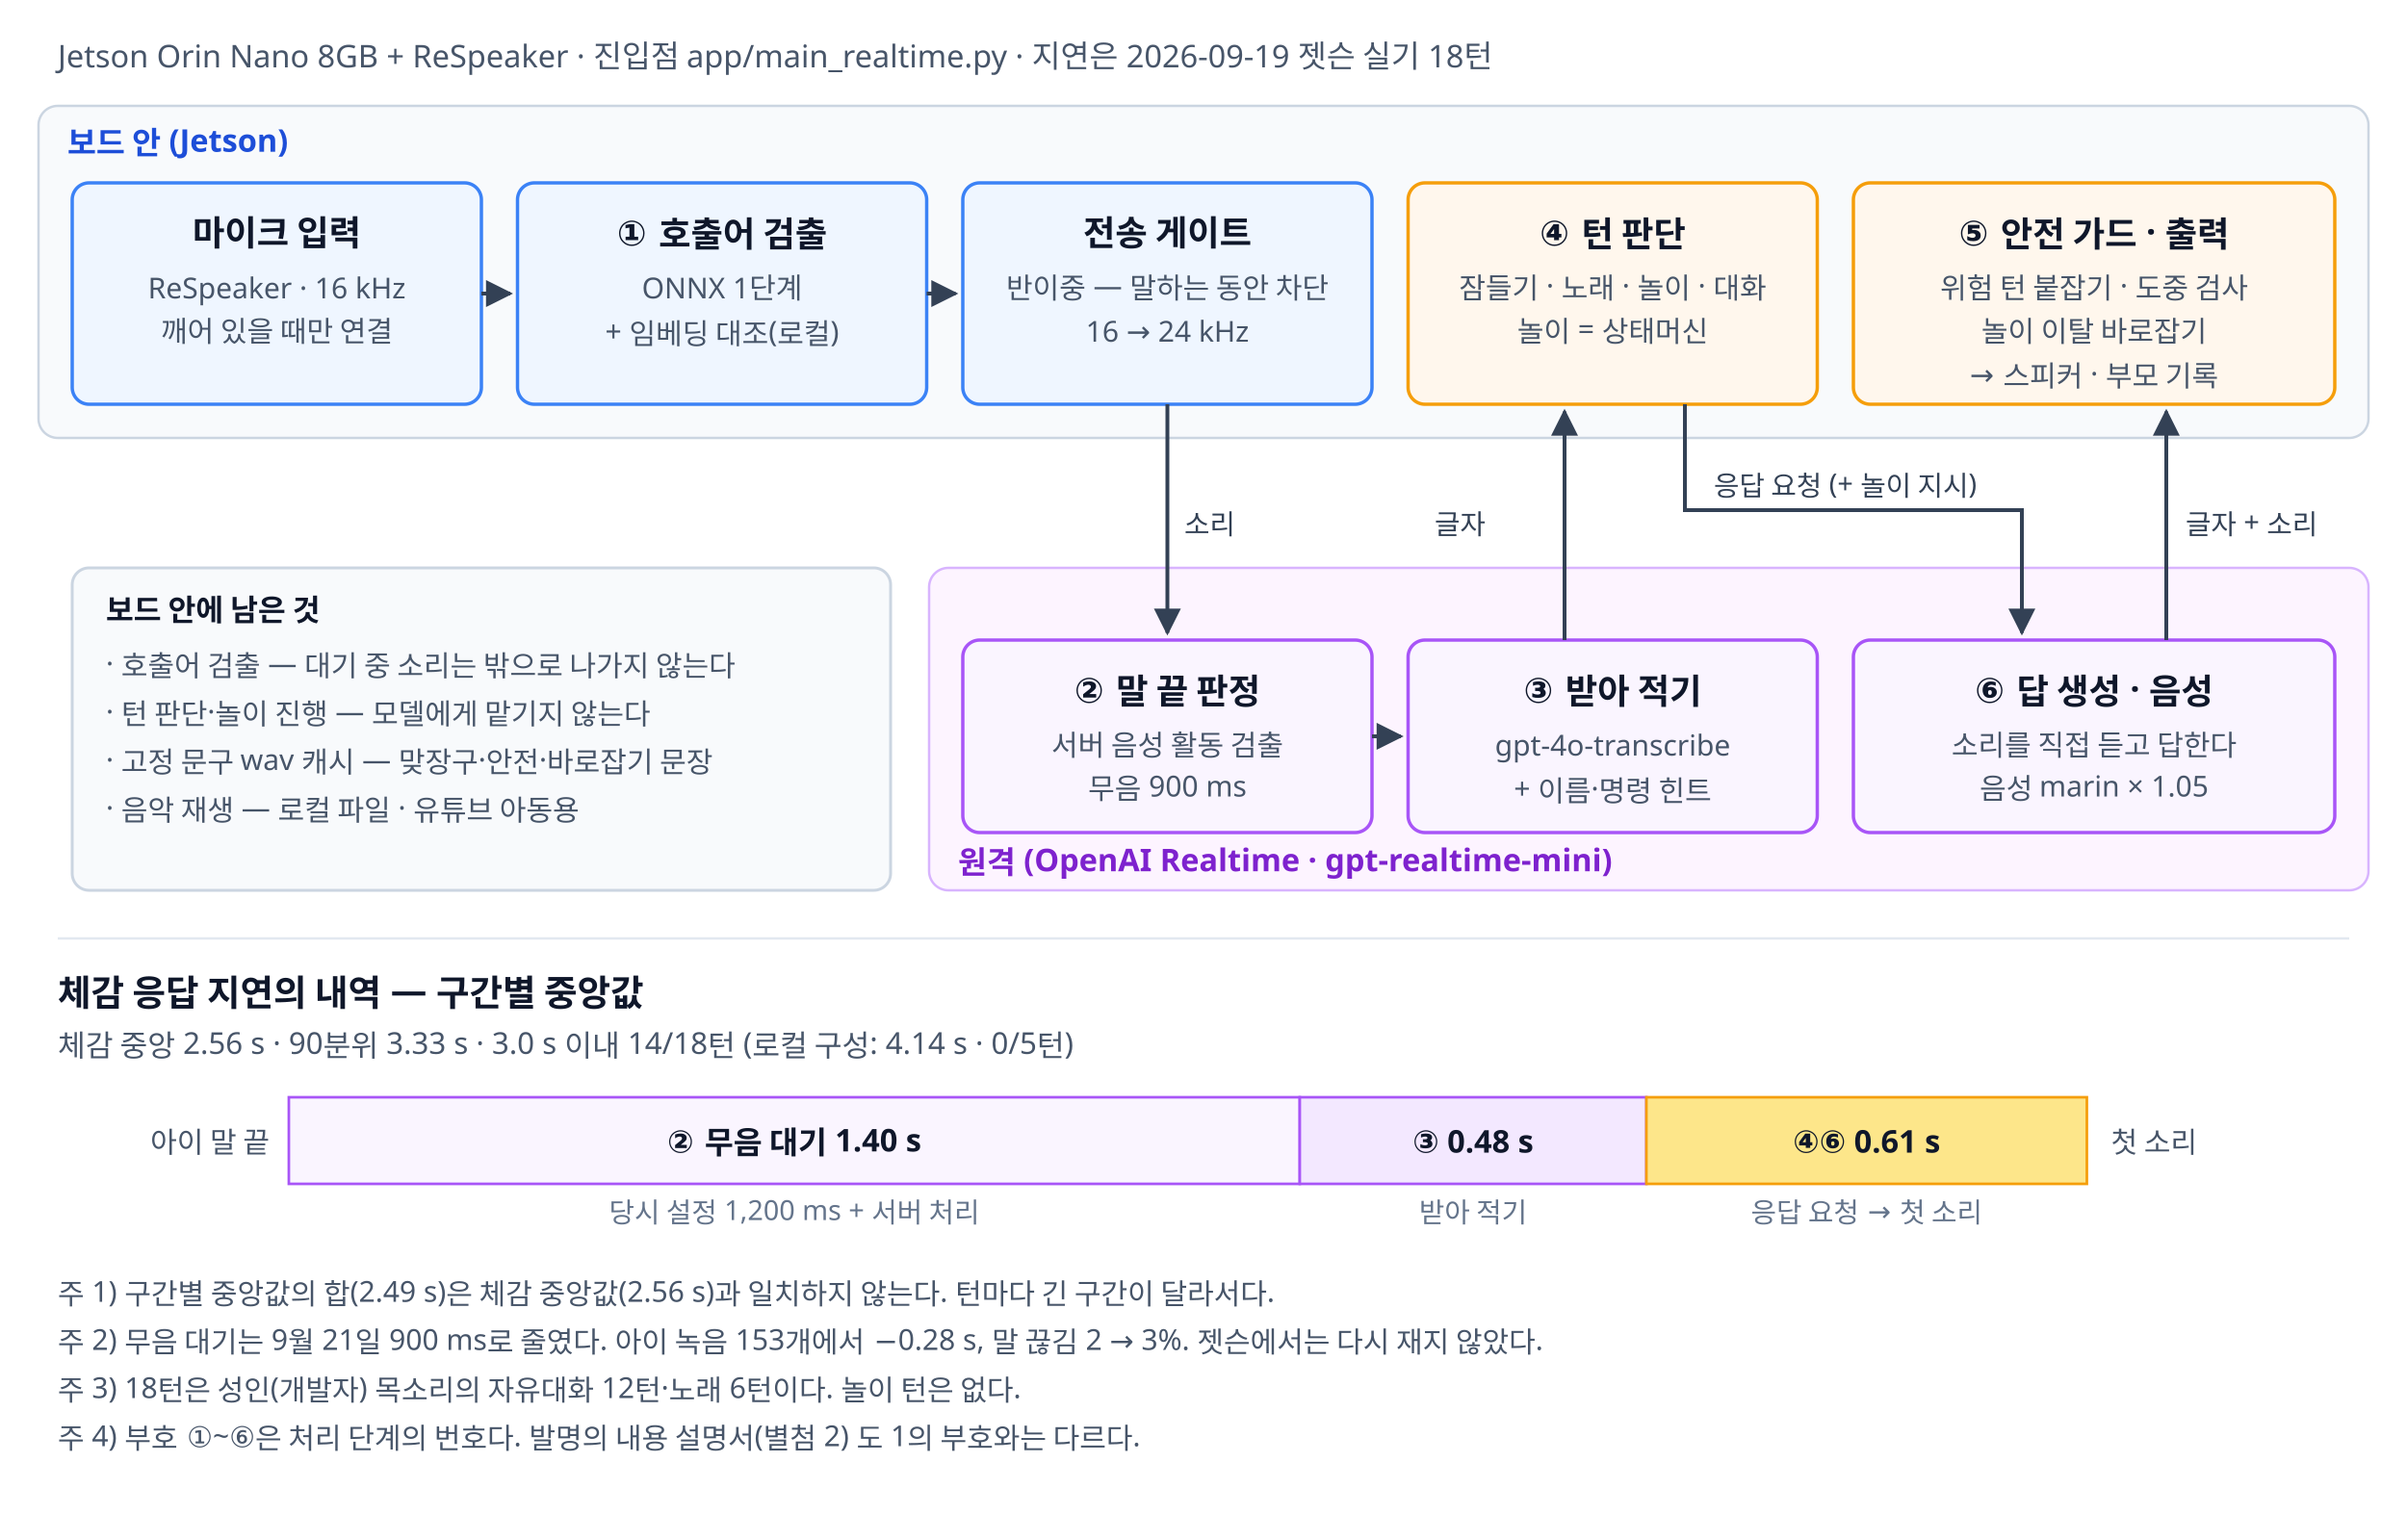
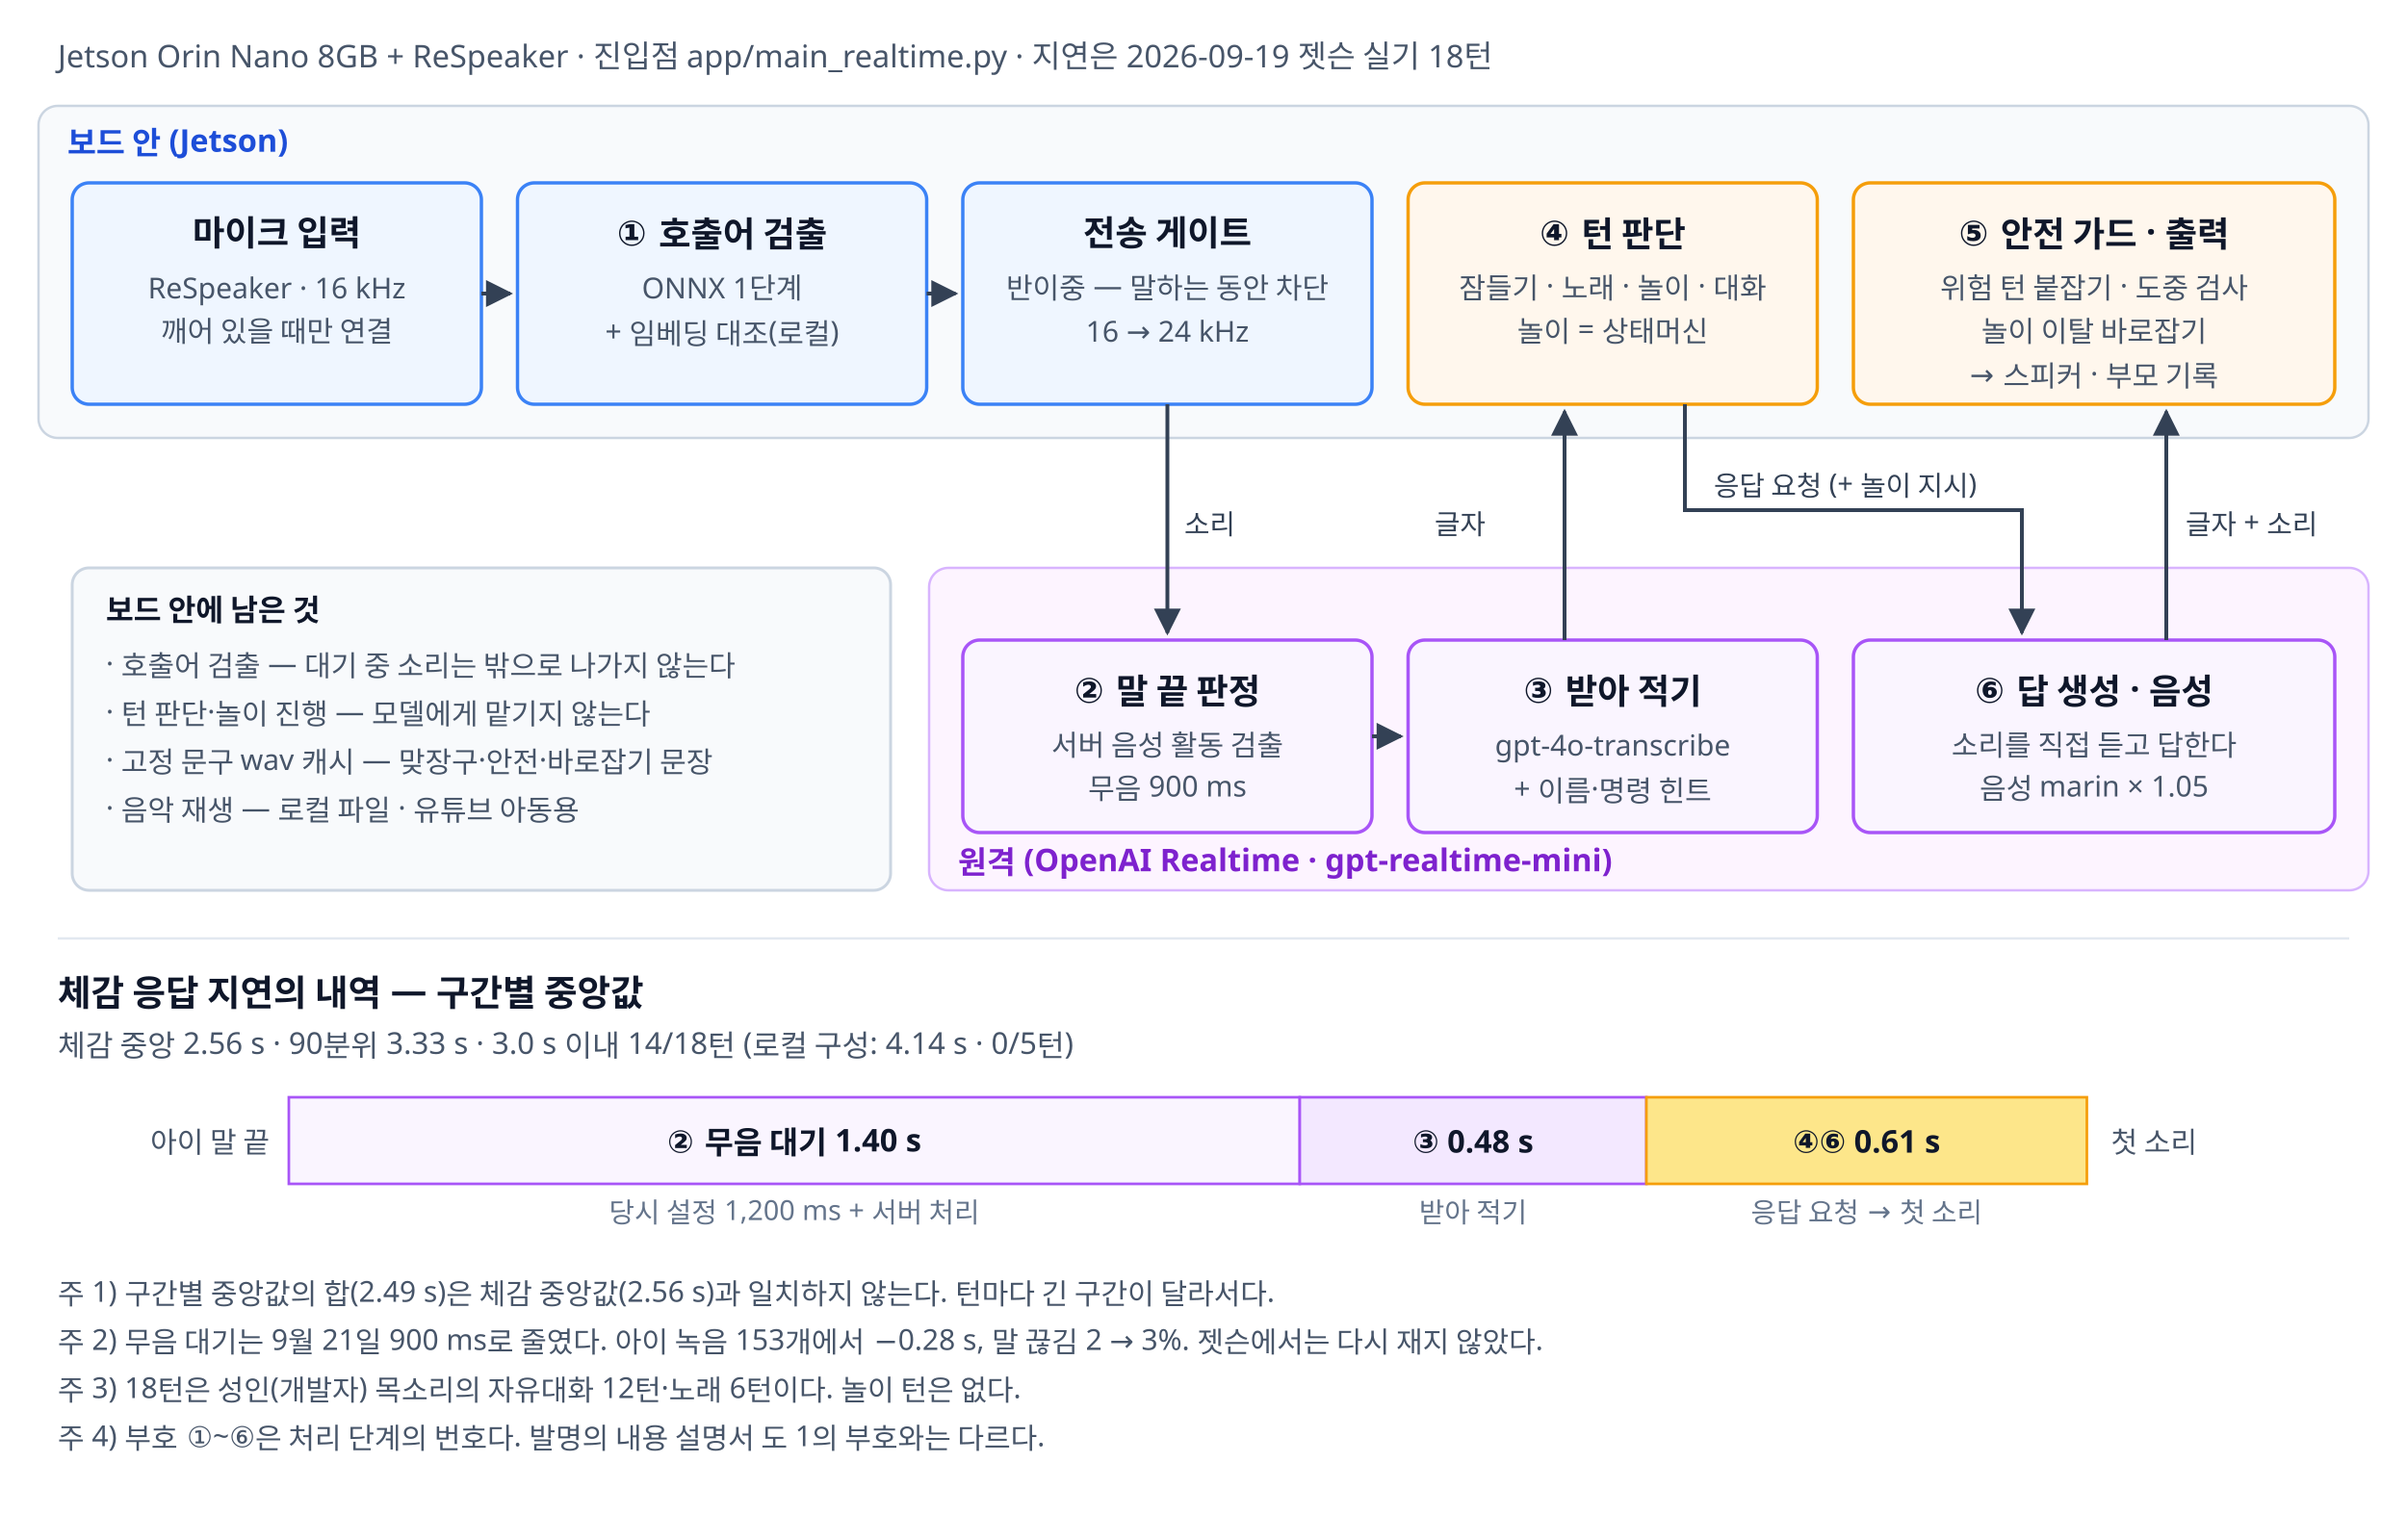
<svg xmlns="http://www.w3.org/2000/svg" viewBox="0 0 1000 640" width="1000" height="640" font-family="'Malgun Gothic','Apple SD Gothic Neo','Noto Sans KR',sans-serif">
  <defs>
    <marker id="ar" viewBox="0 0 10 10" refX="9" refY="5" markerWidth="7" markerHeight="7" orient="auto-start-reverse">
      <path d="M0,0 L10,5 L0,10 z" fill="#334155" />
    </marker>
    <marker id="ard" viewBox="0 0 10 10" refX="9" refY="5" markerWidth="6" markerHeight="6" orient="auto-start-reverse">
      <path d="M0,0 L10,5 L0,10 z" fill="#94a3b8" />
    </marker>
  </defs>
  <rect x="0" y="0" width="1000" height="640" fill="#ffffff" />
  <text x="24" y="28" font-size="13" fill="#475569">Jetson Orin Nano 8GB + ReSpeaker · 진입점 app/main_realtime.py · 지연은 2026-09-19 젯슨 실기 18턴</text>
  <rect x="16" y="44" width="968" height="138" rx="8" fill="#f8fafc" stroke="#cbd5e1" stroke-width="1" />
  <text x="28" y="64" font-size="13" font-weight="700" fill="#1d4ed8">보드 안 (Jetson)</text>
  <g fill="#eff6ff" stroke="#3b82f6" stroke-width="1.4">
    <rect x="30" y="76" width="170" height="92" rx="7" />
    <rect x="215" y="76" width="170" height="92" rx="7" />
    <rect x="400" y="76" width="170" height="92" rx="7" />
  </g>
  <g fill="#fff7ed" stroke="#f59e0b" stroke-width="1.4">
    <rect x="585" y="76" width="170" height="92" rx="7" />
    <rect x="770" y="76" width="200" height="92" rx="7" />
  </g>
  <g font-size="14.5" fill="#0f172a" text-anchor="middle" font-weight="700">
    <text x="115" y="102">마이크 입력</text>
    <text x="300" y="102">① 호출어 검출</text>
    <text x="485" y="102">전송 게이트</text>
    <text x="670" y="102">④ 턴 판단</text>
    <text x="870" y="102">⑤ 안전 가드 · 출력</text>
  </g>
  <g font-size="12" fill="#475569" text-anchor="middle">
    <text x="115" y="124">ReSpeaker · 16 kHz</text>
    <text x="115" y="142">깨어 있을 때만 연결</text>
    <text x="300" y="124">ONNX 1단계</text>
    <text x="300" y="142">+ 임베딩 대조(로컬)</text>
    <text x="485" y="124">반이중 — 말하는 동안 차단</text>
    <text x="485" y="142">16 → 24 kHz</text>
    <text x="670" y="124">잠들기 · 노래 · 놀이 · 대화</text>
    <text x="670" y="142">놀이 = 상태머신</text>
    <text x="870" y="124">위험 턴 붙잡기 · 도중 검사</text>
    <text x="870" y="142">놀이 이탈 바로잡기</text>
    <text x="870" y="160">→ 스피커 · 부모 기록</text>
  </g>
  <g stroke="#334155" stroke-width="1.6" marker-end="url(#ar)" fill="none">
    <path d="M200,122 L212,122" />
    <path d="M385,122 L397,122" />
  </g>
  <rect x="386" y="236" width="598" height="134" rx="8" fill="#fdf4ff" stroke="#d8b4fe" stroke-width="1" />
  <text x="398" y="363" font-size="13" font-weight="700" fill="#7e22ce">원격 (OpenAI Realtime · gpt-realtime-mini)</text>
  <g fill="#faf5ff" stroke="#a855f7" stroke-width="1.4">
    <rect x="400" y="266" width="170" height="80" rx="7" />
    <rect x="585" y="266" width="170" height="80" rx="7" />
    <rect x="770" y="266" width="200" height="80" rx="7" />
  </g>
  <g font-size="14.5" fill="#0f172a" text-anchor="middle" font-weight="700">
    <text x="485" y="292">② 말 끝 판정</text>
    <text x="670" y="292">③ 받아 적기</text>
    <text x="870" y="292">⑥ 답 생성 · 음성</text>
  </g>
  <g font-size="12" fill="#475569" text-anchor="middle">
    <text x="485" y="314">서버 음성 활동 검출</text>
    <text x="485" y="332">무음 900 ms</text>
    <text x="670" y="314">gpt-4o-transcribe</text>
    <text x="670" y="332">+ 이름·명령 힌트</text>
    <text x="870" y="314">소리를 직접 듣고 답한다</text>
    <text x="870" y="332">음성 marin × 1.05</text>
  </g>
  <g stroke="#334155" stroke-width="1.6" marker-end="url(#ar)" fill="none">
    <path d="M570,306 L582,306" />
  </g>
  <g stroke="#334155" stroke-width="1.6" marker-end="url(#ar)" fill="none">
    <path d="M485,168 L485,263" />
    <path d="M650,266 L650,171" />
    <path d="M700,168 L700,212 L840,212 L840,263" />
    <path d="M900,266 L900,171" />
  </g>
  <g font-size="11.5" fill="#334155">
    <text x="492" y="222">소리</text>
    <text x="596" y="222">글자</text>
    <text x="712" y="206">응답 요청 (+ 놀이 지시)</text>
    <text x="908" y="222">글자 + 소리</text>
  </g>
  <g fill="#f8fafc" stroke="#cbd5e1" stroke-width="1.2">
    <rect x="30" y="236" width="340" height="134" rx="7" />
  </g>
  <g font-size="12.5" fill="#0f172a">
    <text x="44" y="258" font-weight="700">보드 안에 남은 것</text>
  </g>
  <g font-size="12" fill="#475569">
    <text x="44" y="280">· 호출어 검출 — 대기 중 소리는 밖으로 나가지 않는다</text>
    <text x="44" y="300">· 턴 판단·놀이 진행 — 모델에게 맡기지 않는다</text>
    <text x="44" y="320">· 고정 문구 wav 캐시 — 맞장구·안전·바로잡기 문장</text>
    <text x="44" y="340">· 음악 재생 — 로컬 파일 · 유튜브 아동용</text>
  </g>
  <line x1="24" y1="390" x2="976" y2="390" stroke="#e2e8f0" stroke-width="1" />
  <text x="24" y="418" font-size="15" font-weight="700" fill="#0f172a">체감 응답 지연의 내역 — 구간별 중앙값</text>
  <text x="24" y="439" font-size="12.5" fill="#475569">체감 중앙 2.56 s · 90분위 3.33 s · 3.0 s 이내 14/18턴 (로컬 구성: 4.14 s · 0/5턴)</text>
  <g>
    <rect x="120" y="456" width="420" height="36" fill="#faf5ff" stroke="#a855f7" stroke-width="1.1" />
    <rect x="540" y="456" width="144" height="36" fill="#f3e8ff" stroke="#a855f7" stroke-width="1.1" />
    <rect x="684" y="456" width="183" height="36" fill="#fde68a" stroke="#f59e0b" stroke-width="1.1" />
  </g>
  <g font-size="13" fill="#0f172a" text-anchor="middle" font-weight="700">
    <text x="330" y="479">② 무음 대기 1.40 s</text>
    <text x="612" y="479">③ 0.48 s</text>
    <text x="775.5" y="479">④⑥ 0.61 s</text>
  </g>
  <g font-size="11.5" fill="#64748b" text-anchor="middle">
    <text x="330" y="508">당시 설정 1,200 ms + 서버 처리</text>
    <text x="612" y="508">받아 적기</text>
    <text x="775.5" y="508">응답 요청 → 첫 소리</text>
  </g>
  <text x="112" y="479" font-size="12" fill="#475569" text-anchor="end">아이 말 끝</text>
  <text x="877" y="479" font-size="12" fill="#475569">첫 소리</text>
  <text x="24" y="542" font-size="12" fill="#475569">주 1) 구간별 중앙값의 합(2.49 s)은 체감 중앙값(2.56 s)과 일치하지 않는다. 턴마다 긴 구간이 달라서다.</text>
  <text x="24" y="562" font-size="12" fill="#475569">주 2) 무음 대기는 9월 21일 900 ms로 줄였다. 아이 녹음 153개에서 −0.28 s, 말 끊김 2 → 3%. 젯슨에서는 다시 재지 않았다.</text>
  <text x="24" y="582" font-size="12" fill="#475569">주 3) 18턴은 성인(개발자) 목소리의 자유대화 12턴·노래 6턴이다. 놀이 턴은 없다.</text>
-   <text x="24" y="602" font-size="12" fill="#475569">주 4) 부호 ①~⑥은 처리 단계의 번호다. 발명의 내용 설명서(별첨 2) 도 1의 부호와는 다르다.</text>
+   <text x="24" y="602" font-size="12" fill="#475569">주 4) 부호 ①~⑥은 처리 단계의 번호다. 발명의 내용 설명서 도 1의 부호와는 다르다.</text>
</svg>
